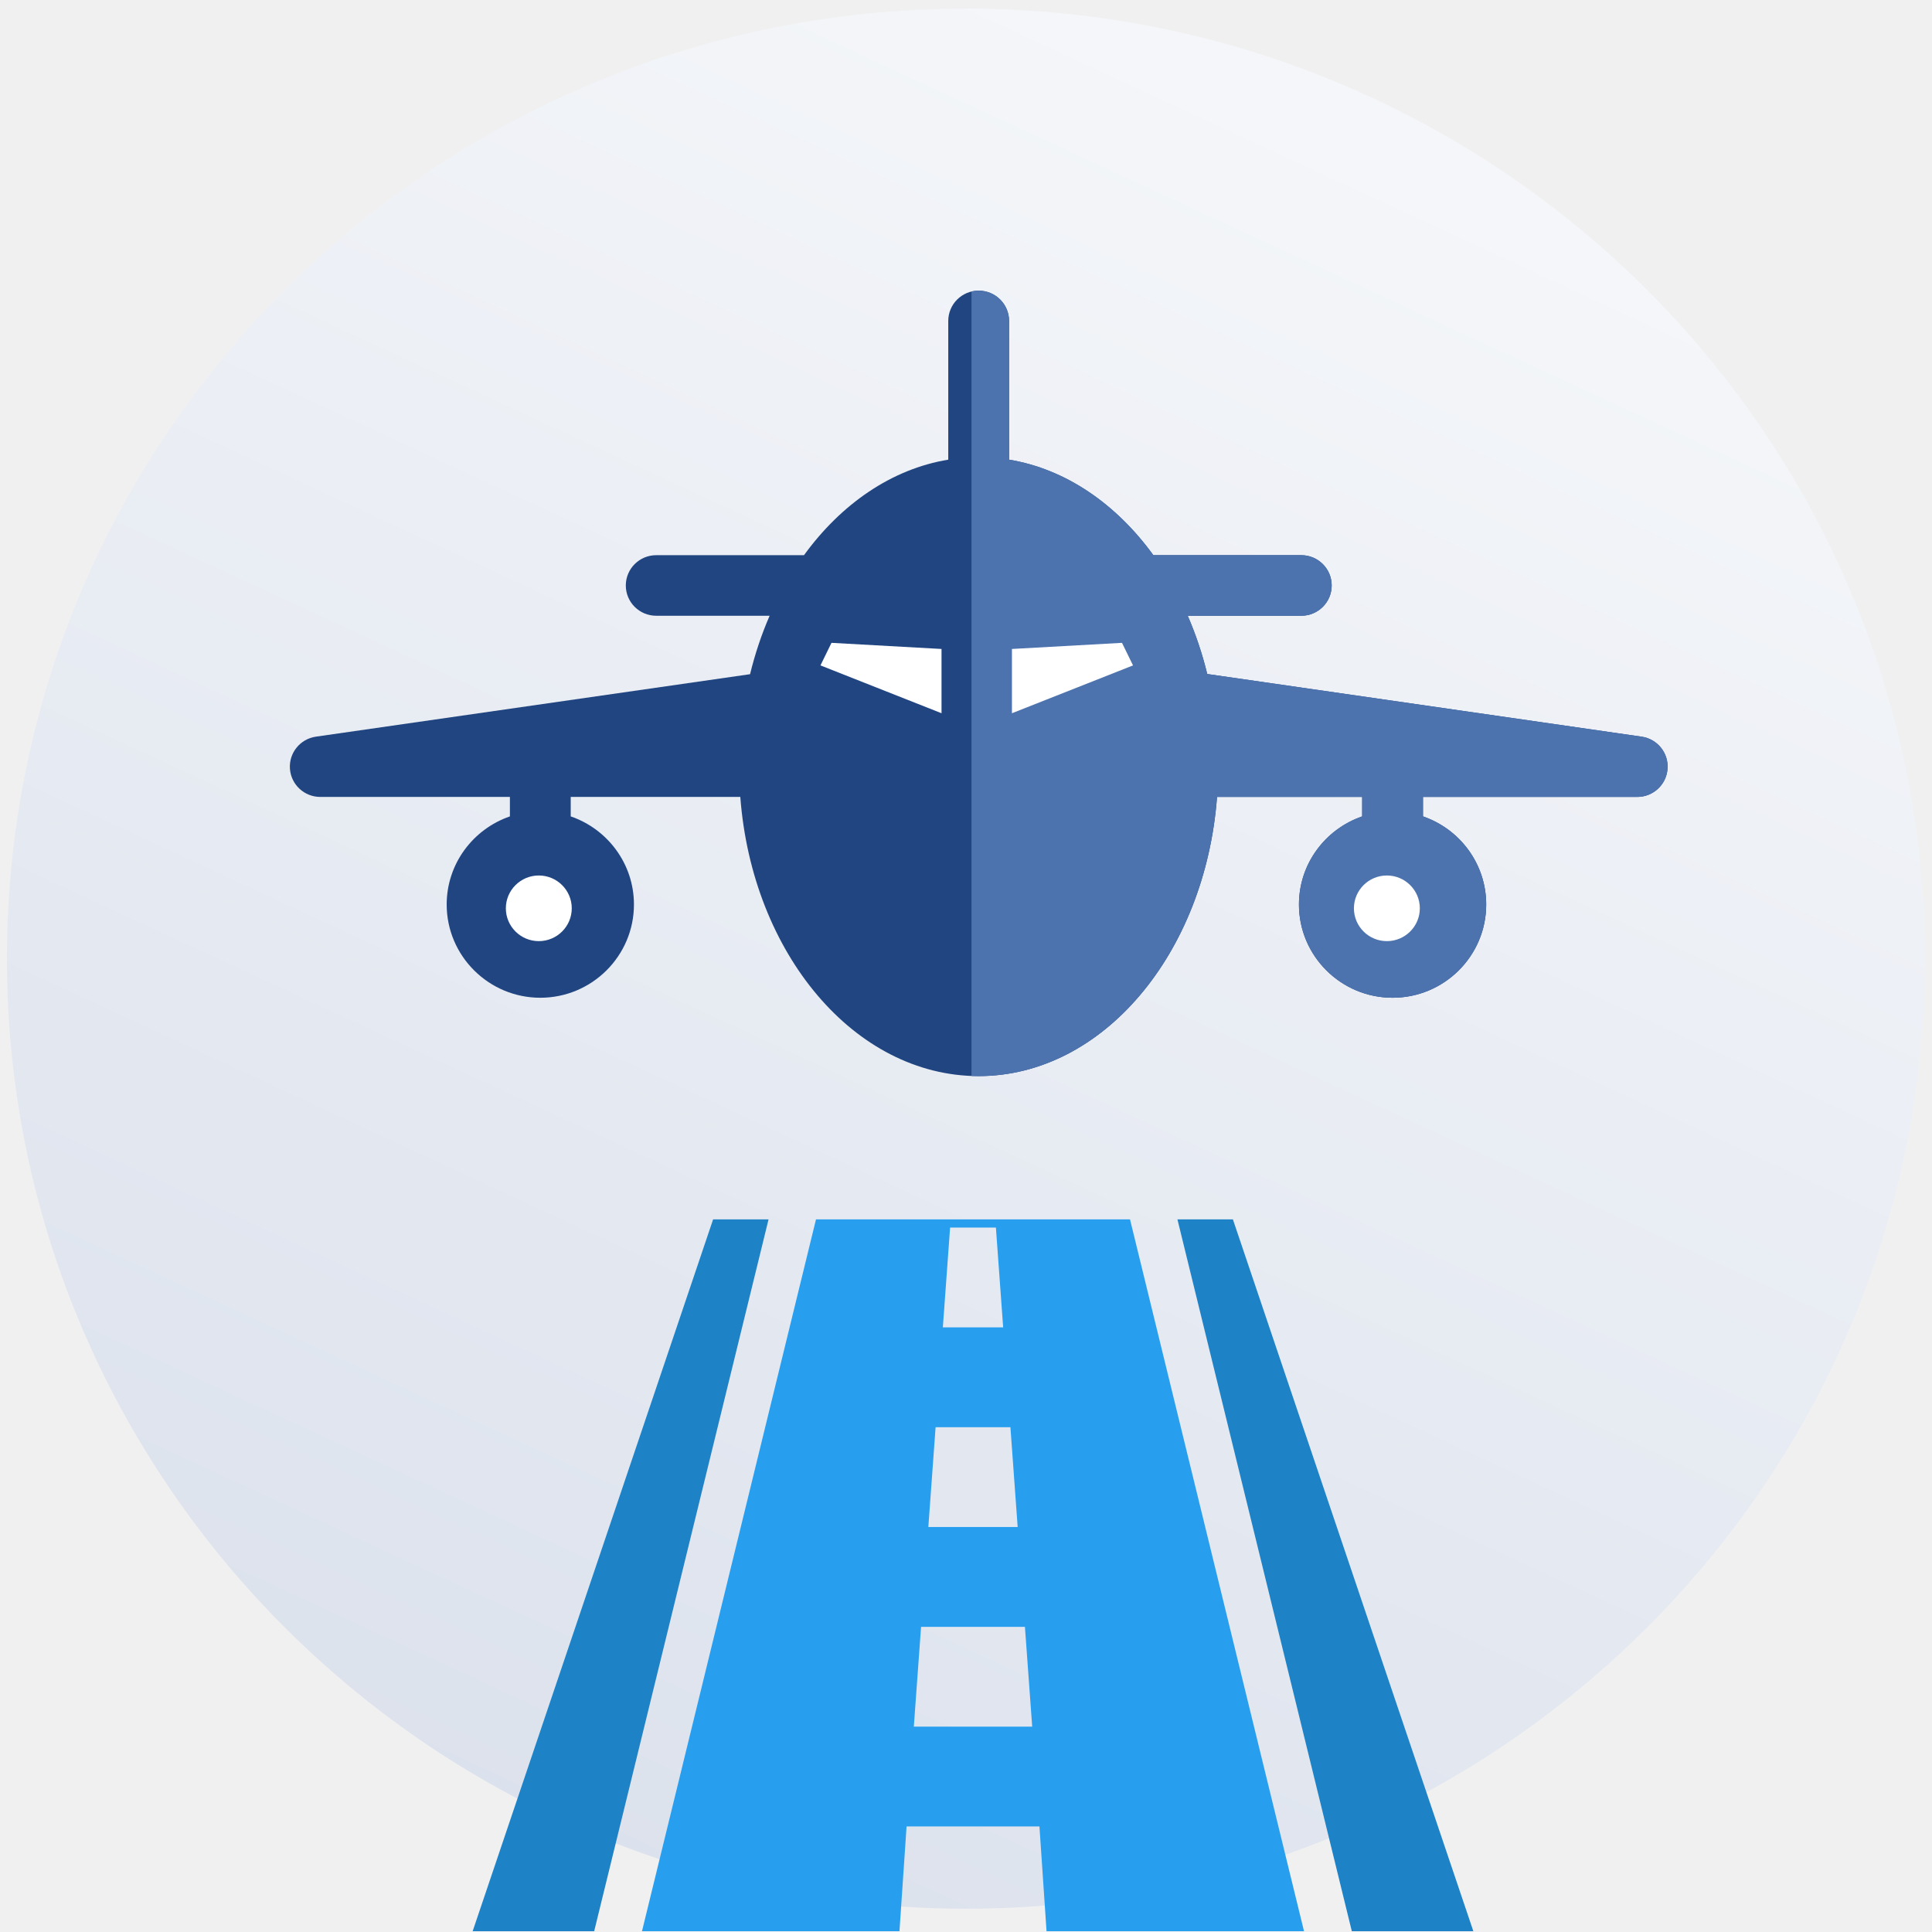
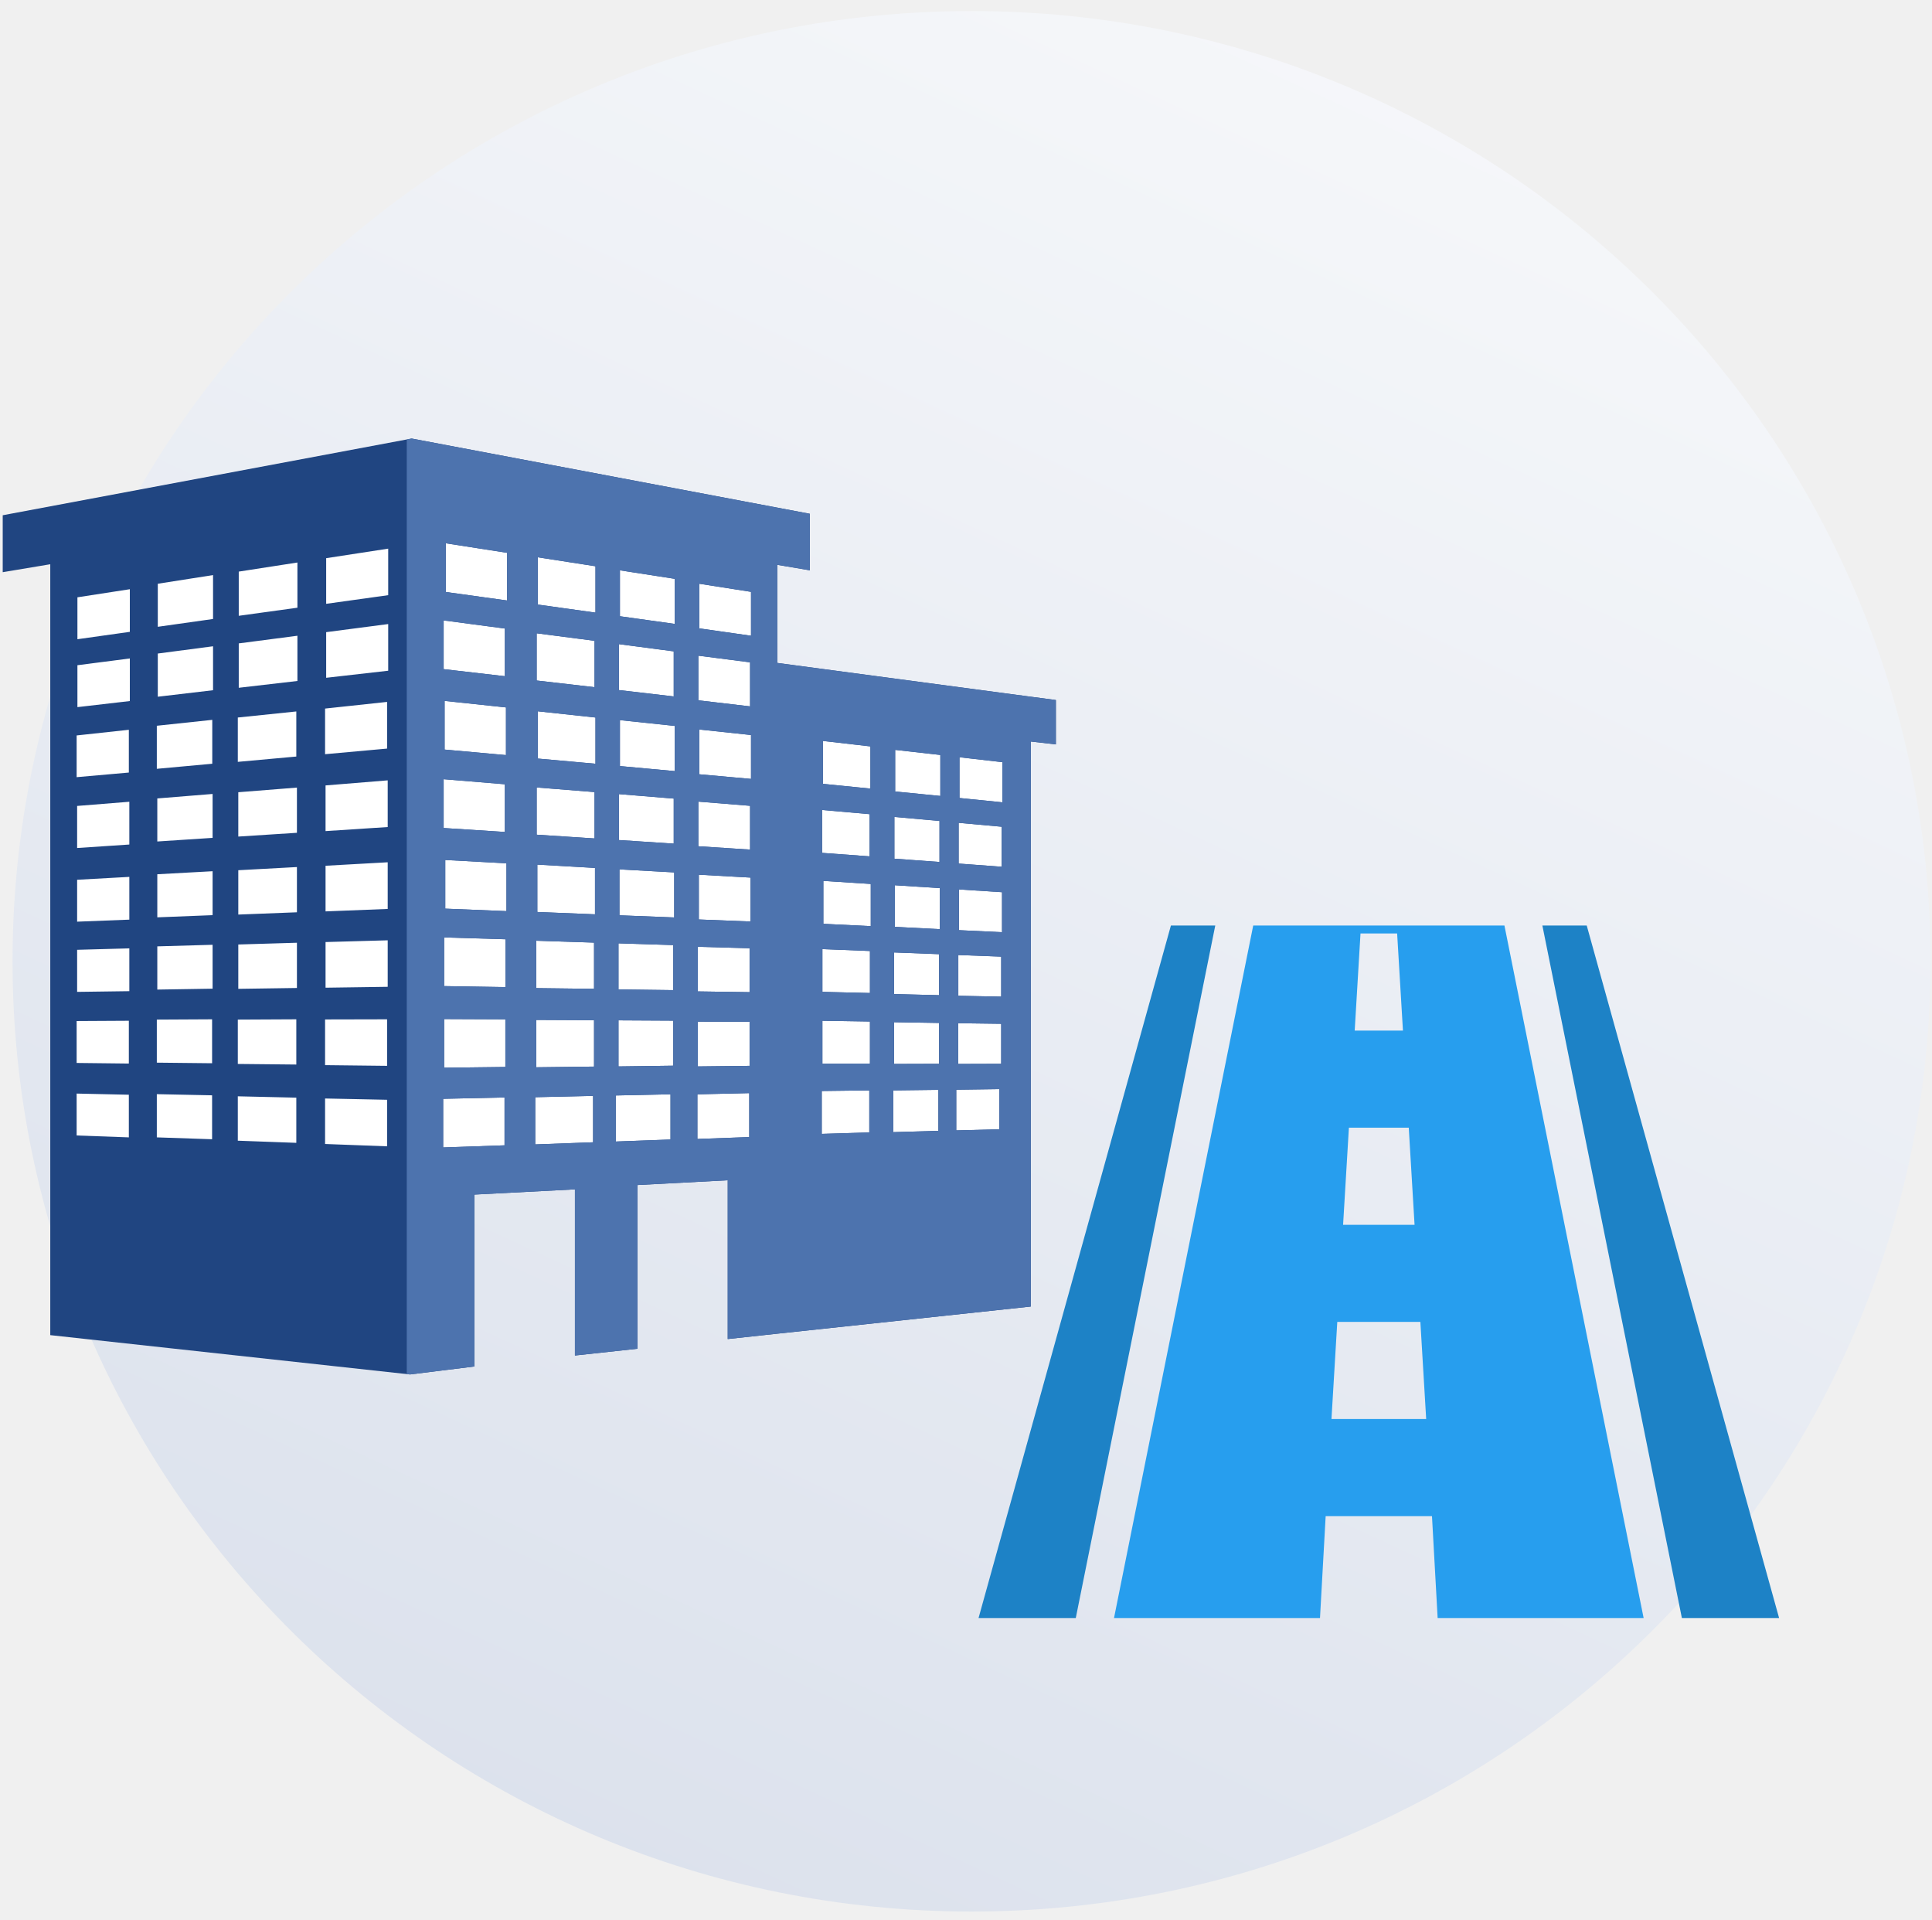
- <svg xmlns="http://www.w3.org/2000/svg" xmlns:xlink="http://www.w3.org/1999/xlink" width="154px" height="154px" viewBox="0 0 154 154" version="1.1">
+ <svg xmlns="http://www.w3.org/2000/svg" xmlns:xlink="http://www.w3.org/1999/xlink" width="154px" height="153px" viewBox="0 0 154 153" version="1.1">
  <defs>
    <linearGradient x1="91.406%" y1="-32.876%" x2="16.335%" y2="123.197%" id="linearGradient-1">
      <stop stop-color="#FFFFFF" offset="0%" />
      <stop stop-color="#D5DCE9" offset="100%" />
    </linearGradient>
-     <path id="path-2" d="M108.783,35.72 L74.161,30.725 C73.765,29.099 73.24,27.546 72.605,26.082 L81.657,26.082 C82.996,26.082 84.081,25.001 84.081,23.668 C84.081,22.335 82.996,21.254 81.657,21.254 L69.866,21.254 C66.901,17.169 62.879,14.382 58.366,13.64 L58.366,2.582 C58.366,1.249 57.28,0.168 55.942,0.168 C54.604,0.168 53.518,1.249 53.518,2.582 L53.518,13.64 C49.006,14.382 44.984,17.169 42.018,21.254 L30.24,21.254 C28.901,21.254 27.815,22.335 27.815,23.668 C27.815,25.001 28.901,26.082 30.24,26.082 L39.279,26.082 C38.642,27.549 38.116,29.108 37.72,30.74 L3.114,35.719 C1.856,35.9 0.952,37.018 1.043,38.281 C1.134,39.545 2.19,40.523 3.461,40.523 L18.577,40.523 L18.577,42.075 C15.65,43.08 13.537,45.845 13.537,49.098 C13.537,53.196 16.886,56.531 21.001,56.531 C25.116,56.531 28.464,53.196 28.464,49.098 C28.464,45.845 26.353,43.08 23.424,42.075 L23.424,40.523 L36.942,40.523 C37.885,52.996 46.045,62.776 55.942,62.776 C65.839,62.776 73.999,52.996 74.942,40.523 L86.511,40.523 L86.511,42.075 C83.584,43.08 81.471,45.845 81.471,49.098 C81.471,53.196 84.819,56.531 88.935,56.531 C93.05,56.531 96.398,53.196 96.398,49.098 C96.398,45.845 94.287,43.08 91.358,42.075 L91.358,40.523 L108.435,40.523 C109.706,40.523 110.761,39.545 110.852,38.282 C110.945,37.019 110.041,35.9 108.783,35.72 L108.783,35.72 Z" />
+     <path d="M61.953,17.95 L61.953,10.131 L64.553,10.57 L64.553,6.066 L32.813,0.068 L0.217,6.181 L0.217,10.72 L4.007,10.086 L4.007,71.522 L32.685,74.655 L37.81,74.021 L37.81,60.321 L45.827,59.905 L45.827,73.146 L50.811,72.606 L50.811,59.56 L58.008,59.18 L58.008,71.834 L61.953,71.407 L82.164,69.243 L82.164,24.214 L84.164,24.444 L84.164,20.91 L61.953,17.95 Z M25.911,21.588 L30.855,21.057 L30.855,24.777 L25.911,25.225 L25.911,21.588 Z M6.109,23.73 L10.27,23.279 L10.27,26.687 L6.109,27.055 L6.109,23.73 Z M10.27,55.761 L6.109,55.611 L6.109,52.271 L10.27,52.363 L10.27,55.761 Z M10.27,49.878 L6.109,49.831 L6.109,46.491 L10.27,46.468 L10.27,49.878 Z M10.309,44.11 L6.148,44.166 L6.148,40.814 L10.309,40.699 L10.309,44.11 Z M10.309,38.409 L6.148,38.571 L6.148,35.232 L10.309,35.002 L10.309,38.409 Z M10.309,32.423 L6.148,32.7 L6.148,29.348 L10.309,29.015 L10.309,32.423 Z M10.349,20.989 L6.171,21.473 L6.171,18.133 L10.349,17.594 L10.349,20.989 Z M10.349,15.474 L6.171,16.061 L6.171,12.721 L10.349,12.076 L10.349,15.474 Z M12.5,22.958 L16.92,22.487 L16.92,25.985 L12.5,26.389 L12.5,22.958 Z M16.906,55.911 L12.5,55.761 L12.5,52.318 L16.906,52.41 L16.906,55.911 Z M16.906,49.854 L12.5,49.807 L12.5,46.376 L16.906,46.353 L16.906,49.854 Z M16.946,43.912 L12.539,43.983 L12.539,40.54 L16.946,40.413 L16.946,43.912 Z M16.946,38.052 L12.539,38.226 L12.539,34.792 L16.946,34.551 L16.946,38.052 Z M16.946,31.892 L12.539,32.181 L12.539,28.75 L16.946,28.393 L16.946,31.892 Z M16.982,20.126 L12.578,20.644 L12.578,17.202 L16.982,16.624 L16.982,20.126 Z M16.982,14.449 L12.578,15.071 L12.578,11.64 L16.982,10.95 L16.982,14.449 Z M18.956,22.301 L23.619,21.818 L23.619,25.411 L18.956,25.835 L18.956,22.301 Z M23.619,56.197 L18.956,56.026 L18.956,52.489 L23.619,52.596 L23.619,56.197 Z M23.619,49.957 L18.956,49.91 L18.956,46.376 L23.619,46.353 L23.619,49.957 Z M23.668,43.856 L18.995,43.924 L18.995,40.39 L23.668,40.251 L23.668,43.856 Z M23.668,37.823 L18.995,38.005 L18.995,34.471 L23.668,34.218 L23.668,37.823 Z M23.668,31.488 L18.995,31.789 L18.995,28.255 L23.668,27.886 L23.668,31.488 Z M23.707,19.389 L19.031,19.931 L19.031,16.394 L23.707,15.784 L23.707,19.389 Z M23.707,13.55 L19.031,14.195 L19.031,10.673 L23.707,9.948 L23.707,13.55 Z M30.855,56.474 L25.911,56.289 L25.911,52.663 L30.855,52.766 L30.855,56.474 Z M30.855,50.061 L25.911,50.005 L25.911,46.364 L30.855,46.353 L30.855,50.061 Z M30.904,43.762 L25.95,43.833 L25.95,40.195 L30.904,40.057 L30.904,43.762 Z M30.904,37.557 L25.95,37.752 L25.95,34.115 L30.904,33.838 L30.904,37.557 Z M30.904,31.029 L25.95,31.353 L25.95,27.713 L30.904,27.309 L30.904,31.029 Z M30.944,18.572 L25.999,19.135 L25.999,15.498 L30.944,14.853 L30.944,18.572 Z M30.944,12.551 L25.999,13.24 L25.999,9.603 L30.944,8.843 L30.944,12.551 Z M55.664,17.373 L59.789,17.903 L59.789,21.414 L55.664,20.93 L55.664,17.373 Z M55.664,29.004 L59.789,29.337 L59.789,32.827 L55.664,32.561 L55.664,29.004 Z M49.335,16.453 L53.703,17.028 L53.703,20.621 L49.335,20.114 L49.335,16.453 Z M49.335,28.405 L53.703,28.762 L53.703,32.352 L49.335,32.066 L49.335,28.405 Z M42.777,15.589 L47.391,16.188 L47.391,19.884 L42.777,19.353 L42.777,15.589 Z M42.777,27.875 L47.391,28.243 L47.391,31.939 L42.777,31.639 L42.777,27.875 Z M35.364,14.564 L40.243,15.209 L40.243,19.009 L35.364,18.446 L35.364,14.564 Z M40.331,21.496 L40.331,25.296 L35.439,24.856 L35.439,20.977 L40.331,21.496 Z M35.364,27.217 L40.243,27.621 L40.243,31.421 L35.364,31.108 L35.364,27.217 Z M40.217,56.395 L35.324,56.566 L35.324,52.687 L40.217,52.584 L40.217,56.395 Z M40.282,50.152 L35.4,50.211 L35.4,46.332 L40.282,46.353 L40.282,50.152 Z M40.295,43.785 L35.4,43.706 L35.4,39.827 L40.295,39.974 L40.295,43.785 Z M40.371,37.731 L35.492,37.534 L35.492,33.655 L40.371,33.92 L40.371,37.731 Z M40.423,12.975 L35.531,12.297 L35.531,8.415 L40.423,9.176 L40.423,12.975 Z M47.276,56.153 L42.663,56.324 L42.663,52.56 L47.276,52.457 L47.276,56.153 Z M47.352,50.12 L42.741,50.176 L42.741,46.4 L47.352,46.423 L47.352,50.12 Z M47.352,43.924 L42.741,43.868 L42.741,40.089 L47.352,40.24 L47.352,43.924 Z M47.427,37.985 L42.83,37.799 L42.83,34.023 L47.427,34.288 L47.427,37.985 Z M47.466,25.985 L42.869,25.573 L42.869,21.806 L47.466,22.301 L47.466,25.985 Z M47.466,13.942 L42.869,13.299 L42.869,9.532 L47.466,10.246 L47.466,13.942 Z M53.447,55.932 L49.08,56.094 L49.08,52.422 L53.447,52.33 L53.447,55.932 Z M53.667,50.049 L49.299,50.108 L49.299,46.435 L53.667,46.459 L53.667,50.049 Z M53.667,44.027 L49.299,43.971 L49.299,40.298 L53.667,40.437 L53.667,44.027 Z M53.742,38.235 L49.375,38.064 L49.375,34.403 L53.742,34.645 L53.742,38.235 Z M53.782,26.572 L49.414,26.171 L49.414,22.51 L53.782,22.97 L53.782,26.572 Z M53.782,14.841 L49.414,14.231 L49.414,10.57 L53.782,11.248 L53.782,14.841 Z M59.723,55.738 L55.588,55.888 L55.588,52.33 L59.723,52.236 L59.723,55.738 Z M59.749,50.061 L55.624,50.108 L55.624,46.538 L59.749,46.55 L59.749,50.061 Z M59.749,44.189 L55.624,44.13 L55.624,40.573 L59.749,40.688 L59.749,44.189 Z M59.828,38.559 L55.703,38.397 L55.703,34.828 L59.828,35.058 L59.828,38.559 Z M59.864,27.194 L55.742,26.825 L55.742,23.256 L59.864,23.695 L59.864,27.194 Z M59.864,15.784 L55.742,15.197 L55.742,11.64 L59.864,12.285 L59.864,15.784 Z M76.413,30.695 L79.846,31.005 L79.846,34.194 L76.413,33.941 L76.413,30.695 Z M71.291,30.224 L74.888,30.545 L74.888,33.814 L71.291,33.552 L71.291,30.224 Z M65.592,24.167 L69.383,24.603 L69.383,27.966 L65.592,27.586 L65.592,24.167 Z M65.527,29.67 L69.317,30.003 L69.317,33.366 L65.527,33.089 L65.527,29.67 Z M69.291,55.369 L65.501,55.484 L65.501,52.065 L69.291,52.018 L69.291,55.369 Z M69.344,49.878 L65.553,49.89 L65.553,46.468 L69.344,46.527 L69.344,49.878 Z M69.344,44.257 L65.553,44.166 L65.553,40.758 L69.344,40.909 L69.344,44.257 Z M69.409,38.928 L65.629,38.742 L65.629,35.323 L69.409,35.565 L69.409,38.928 Z M74.8,55.242 L71.199,55.346 L71.199,52.018 L74.8,51.974 L74.8,55.242 Z M74.852,49.899 L71.265,49.91 L71.265,46.583 L74.852,46.642 L74.852,49.899 Z M74.852,44.431 L71.265,44.34 L71.265,41.024 L74.852,41.162 L74.852,44.431 Z M74.915,39.17 L71.331,38.984 L71.331,35.668 L74.915,35.898 L74.915,39.17 Z M74.954,28.553 L71.354,28.196 L71.354,24.88 L74.954,25.284 L74.954,28.553 Z M79.656,55.116 L76.223,55.207 L76.223,51.962 L79.656,51.915 L79.656,55.116 Z M79.807,49.899 L76.377,49.91 L76.377,46.665 L79.807,46.709 L79.807,49.899 Z M79.807,44.546 L76.387,44.478 L76.387,41.23 L79.807,41.357 L79.807,44.546 Z M79.872,39.411 L76.439,39.249 L76.439,36.004 L79.872,36.222 L79.872,39.411 Z M79.899,29.06 L76.479,28.715 L76.479,25.467 L79.899,25.859 L79.899,29.06 Z" id="path-2" />
  </defs>
  <g id="Page-1" stroke="none" stroke-width="1" fill="none" fill-rule="evenodd">
-     <g id="4-Fixed-Income" transform="translate(-434, -441)">
-       <g id="Oval-298-Copy-+-road24-copy-+-Group" transform="translate(434, 441)">
-         <ellipse id="Oval-298-Copy" fill="url(#linearGradient-1)" cx="76.994" cy="76.416" rx="76.442" ry="75.729" />
-         <g id="road24-copy" transform="translate(37.67556, 97)">
-           <path d="M19.166,0.198 L0,56.937 L9.687,56.937 L23.586,0.198 L19.166,0.198 Z" id="Fill-1" fill="#1D82C6" />
-           <path d="M60.599,0.198 L56.178,0.198 L70.078,56.937 L79.765,56.937 L60.599,0.198 Z" id="Fill-2" fill="#1D82C6" />
-           <path d="M27.367,0.198 L13.498,56.937 L34.021,56.937 L34.587,48.587 L45.179,48.587 L45.744,56.937 L66.268,56.937 L52.398,0.198 L27.367,0.198 Z M38.057,0.848 L41.708,0.848 L42.286,8.805 L37.479,8.805 L38.057,0.848 Z M36.901,16.762 L42.865,16.762 L43.443,24.718 L36.322,24.718 L36.901,16.762 Z M35.165,40.631 L35.743,32.675 L44.022,32.675 L44.601,40.631 L35.165,40.631 Z" id="Fill-3" fill="#279EEE" />
+     <g id="4-Fixed-Income" transform="translate(-435, -442)">
+       <g id="Oval-298-Copy-+-Fill-1-+-Fill-2-+-Fill-3-+-Rectangle-267-+-Path-1096-Copy" transform="translate(435, 442)">
+         <ellipse id="Oval-298-Copy" fill="url(#linearGradient-1)" cx="77.442" cy="76.611" rx="76.442" ry="75.729" />
+         <g id="Fill-1-+-Fill-2-+-Fill-3" transform="translate(78, 73)">
+           <path d="M15.333,0.761 L0,55.949 L7.75,55.949 L18.869,0.761 L15.333,0.761 Z" id="Fill-1" fill="#1D82C6" />
+           <path d="M48.479,0.761 L44.943,0.761 L56.062,55.949 L63.812,55.949 L48.479,0.761 Z" id="Fill-2" fill="#1D82C6" />
+           <path d="M21.894,0.761 L10.798,55.949 L27.217,55.949 L27.669,47.827 L36.143,47.827 L36.595,55.949 L53.014,55.949 L41.919,0.761 L21.894,0.761 Z M30.446,1.394 L33.366,1.394 L33.829,9.132 L29.983,9.132 L30.446,1.394 Z M29.521,16.872 L34.292,16.872 L34.755,24.61 L29.058,24.61 L29.521,16.872 Z M28.132,40.088 L28.595,32.35 L35.218,32.35 L35.681,40.088 L28.132,40.088 Z" id="Fill-3" fill="#279EEE" />
        </g>
-         <g id="Group" transform="translate(20, 23)">
-           <g id="airplane123-copy-2" transform="translate(0.982313, 0)">
-             <g id="Rectangle-266" transform="translate(1.085714, 0)">
-               <mask id="mask-3" fill="white">
-                 <use xlink:href="#path-2" />
-               </mask>
-               <use id="Mask" fill="#204581" xlink:href="#path-2" />
-               <rect fill="#4D73AE" mask="url(#mask-3)" x="55.371" y="-6.517" width="61.886" height="90.155" />
+         <g id="Rectangle-267-+-Path-1096-Copy" transform="translate(0, 34.88137)">
+           <path d="M4.381,7.105 L32.423,7.105 L32.423,60 L4.381,60 L4.381,7.105 Z M32.423,3.947 L61.34,7.105 L60.464,56.842 L33.299,60 L32.423,3.947 Z M63.969,22.105 L80.619,24.24 L80.114,57.865 L64.474,60 L63.969,22.105 Z" id="Rectangle-267" fill="#FFFFFF" />
+           <g id="Path-1096-Copy">
+             <g id="Path-1096">
+               <g>
+                 <mask id="mask-3" fill="white">
+                   <use xlink:href="#path-2" />
+                 </mask>
+                 <use id="Mask" fill="#204581" xlink:href="#path-2" />
+                 <path d="M70.357,5.526 C70.357,5.526 69.27,1.381 66.598,5.526 C66.556,5.591 32.423,-5.526 32.423,-5.526 L32.423,81.316 L83.021,80.526 L87.544,62.784 L90.258,8.752 L70.357,5.526 Z" fill="#4D73AE" mask="url(#mask-3)" />
+               </g>
            </g>
          </g>
-           <path d="M25.575,49.402 C25.575,50.844 24.397,52.018 22.948,52.018 C21.499,52.018 20.321,50.844 20.321,49.402 C20.321,47.959 21.499,46.785 22.948,46.785 C24.397,46.785 25.575,47.959 25.575,49.402 L25.575,49.402 Z" id="Path-Copy-35" fill="#FFFFFF" />
-           <path d="M46.278,28.241 L55.049,28.729 L55.049,33.852 L45.399,30.039 L46.278,28.241 Z" id="Path-Copy-32" fill="#FFFFFF" />
-           <path d="M60.663,33.852 L60.663,28.729 L69.434,28.241 L70.313,30.04 L60.663,33.852 Z" id="Path-Copy-33" fill="#FFFFFF" />
-           <path d="M93.175,49.402 C93.175,50.844 91.997,52.018 90.548,52.018 C89.099,52.018 87.921,50.844 87.921,49.402 C87.921,47.959 89.099,46.785 90.548,46.785 C91.997,46.785 93.175,47.959 93.175,49.402 L93.175,49.402 Z" id="Path-Copy-34" fill="#FFFFFF" />
        </g>
      </g>
    </g>
  </g>
</svg>
